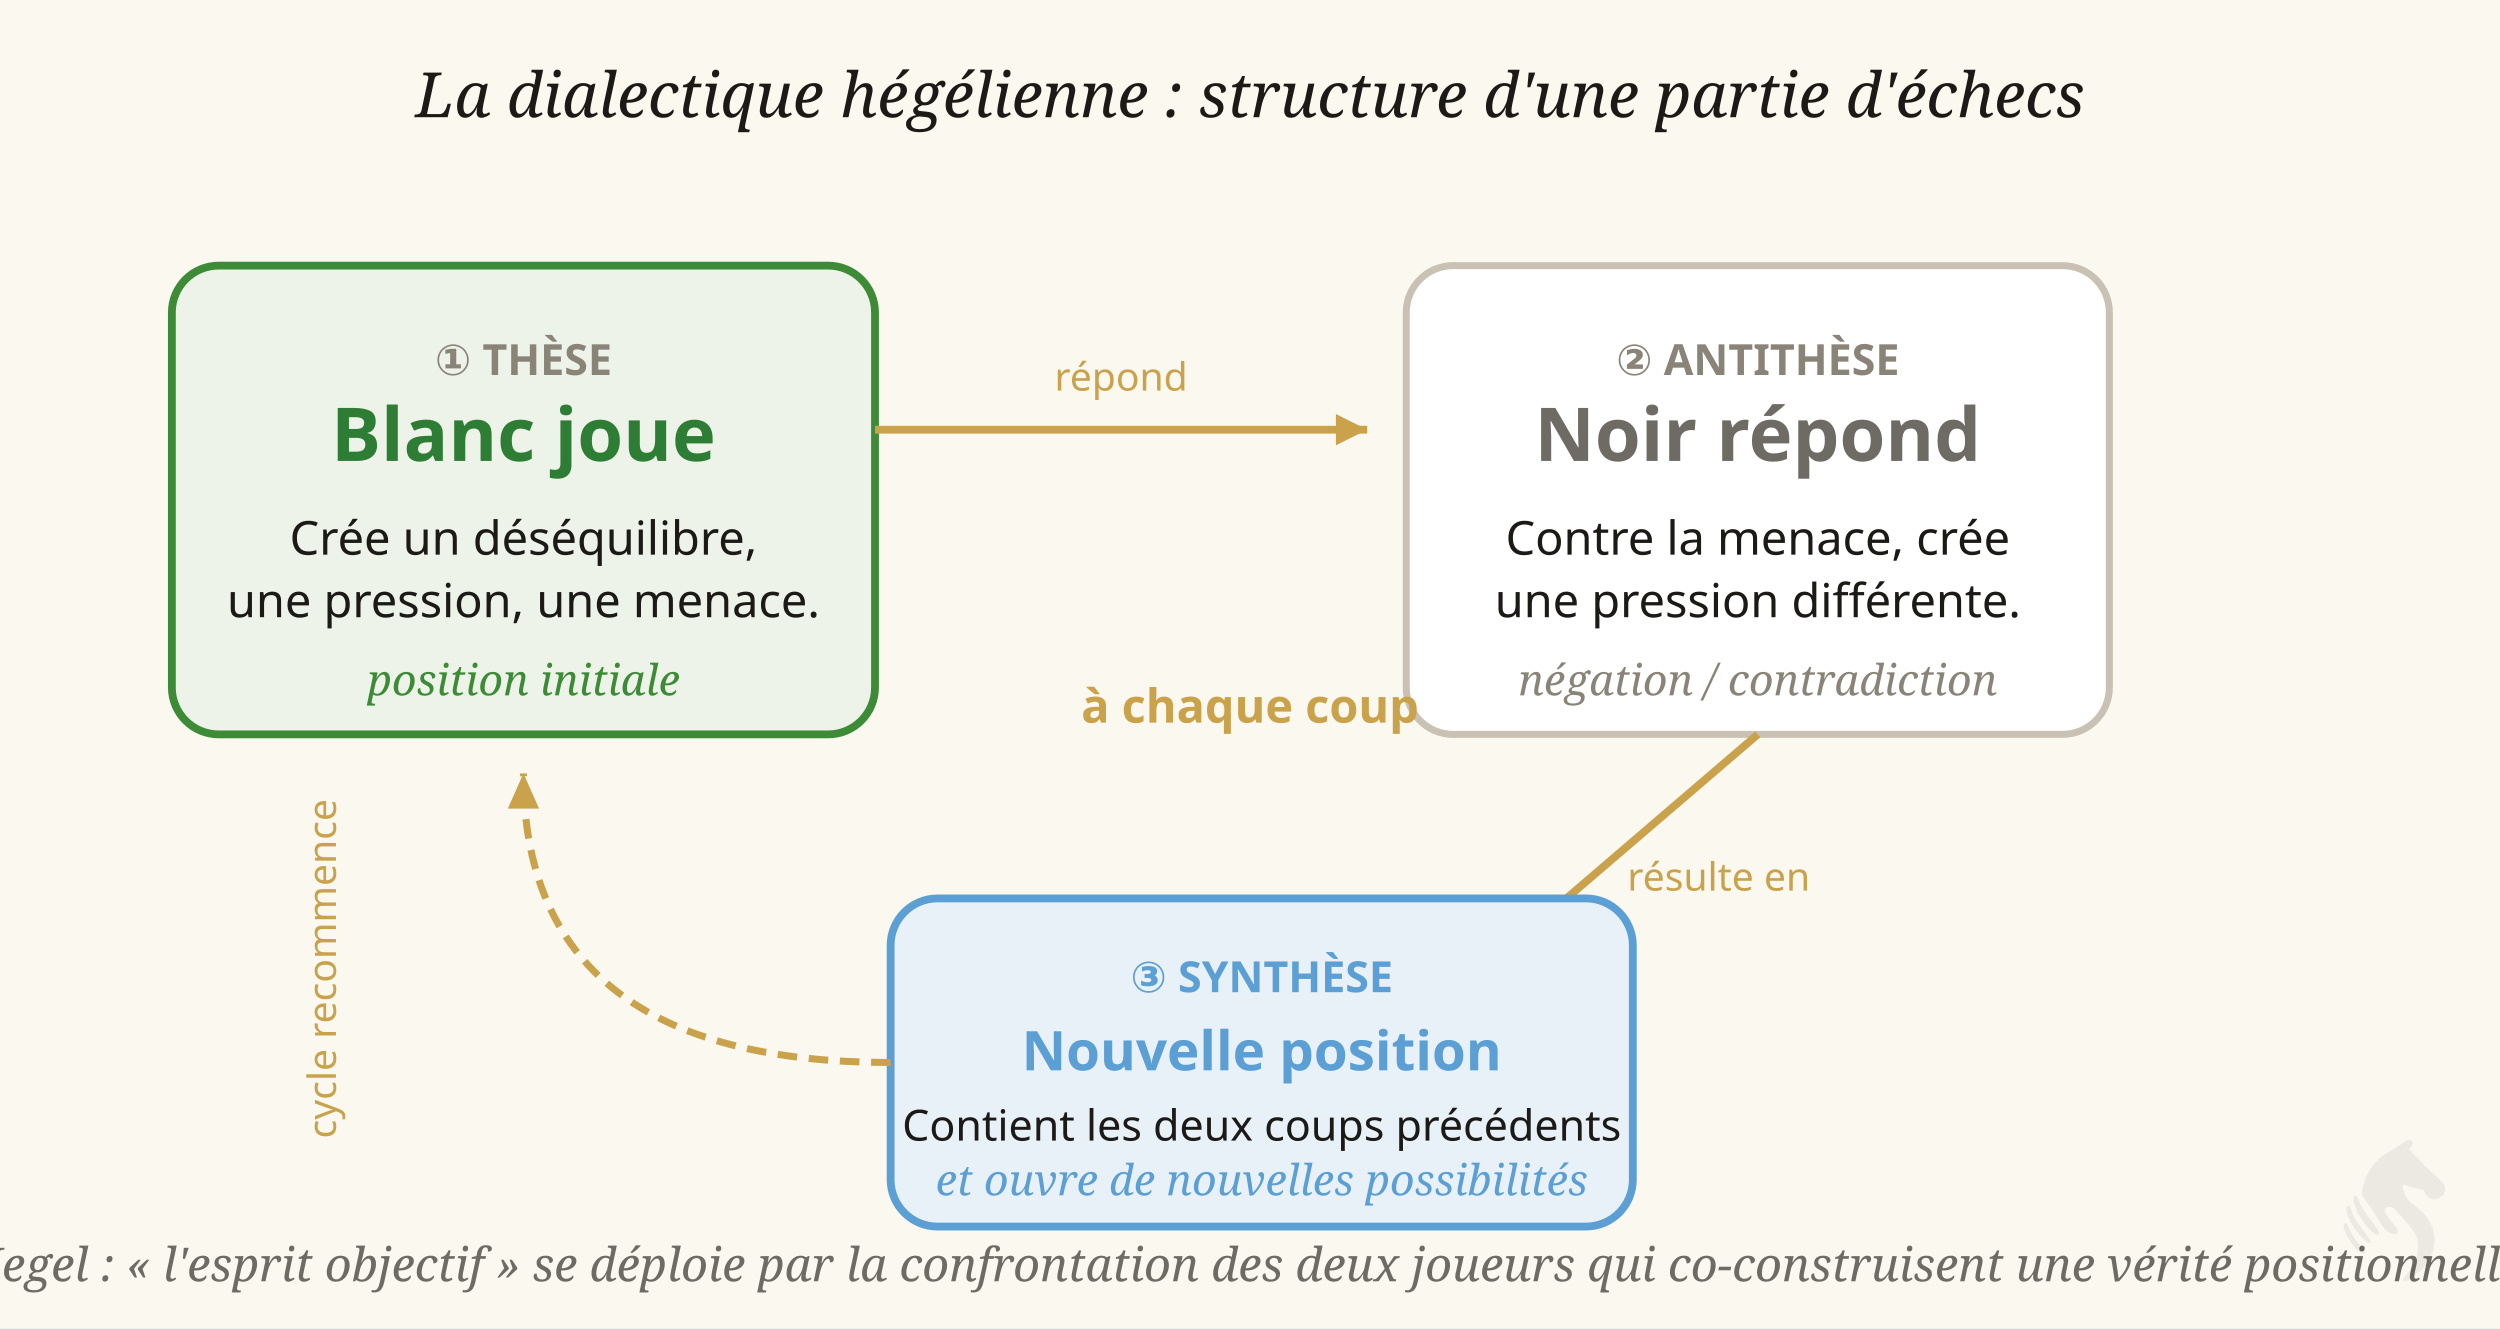
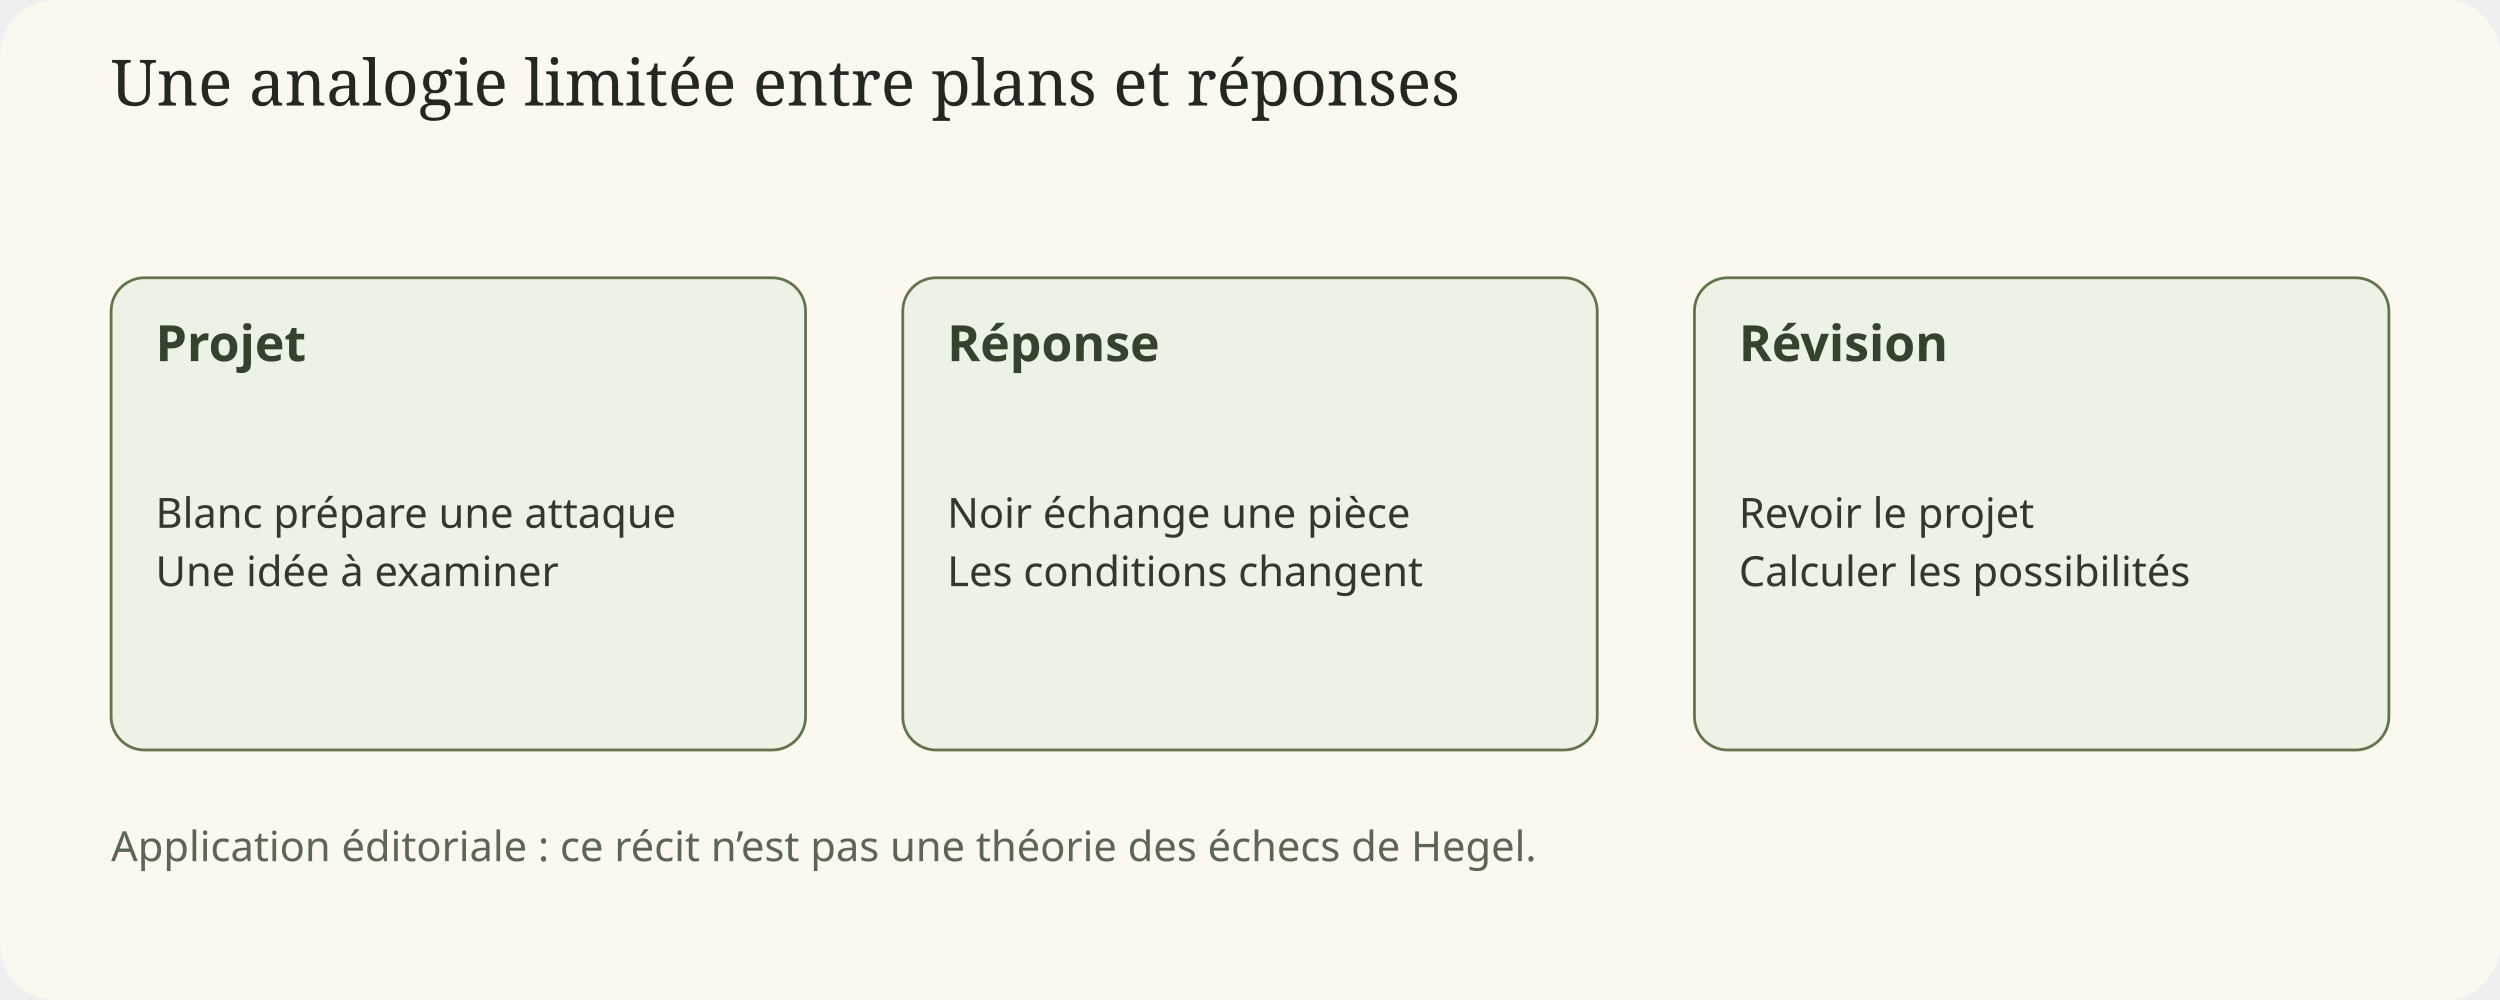
- <svg xmlns="http://www.w3.org/2000/svg" width="640" height="340" viewBox="0 0 640 340" role="img" aria-labelledby="ep2">
-   <rect width="640" height="340" fill="#faf8ef" />
-   <text x="320" y="30" text-anchor="middle" font-family="Georgia, serif" font-size="16" font-style="italic" fill="#1c1a16">La dialectique hégélienne : structure d'une partie d'échecs</text>
-   <rect x="44" y="68" width="180" height="120" rx="12" fill="#eef3e9" stroke="#3d8b37" stroke-width="2" />
-   <text x="134" y="96" text-anchor="middle" font-family="system-ui, sans-serif" font-size="11" font-weight="700" fill="#8a8478">① THÈSE</text>
-   <text x="134" y="118" text-anchor="middle" font-family="system-ui, sans-serif" font-size="19" font-weight="800" fill="#2e7d34">Blanc joue</text>
-   <text x="134" y="142" text-anchor="middle" font-family="system-ui, sans-serif" font-size="12" fill="#1c1a16">Crée un déséquilibre,</text>
-   <text x="134" y="158" text-anchor="middle" font-family="system-ui, sans-serif" font-size="12" fill="#1c1a16">une pression, une menace.</text>
-   <text x="134" y="178" text-anchor="middle" font-family="Georgia, serif" font-size="11" font-style="italic" fill="#3d8b37">position initiale</text>
-   <line x1="224" y1="110" x2="350" y2="110" stroke="#c9a24b" stroke-width="2" />
-   <polygon points="350,110 342,106 342,114" fill="#c9a24b" />
-   <text x="287" y="100" text-anchor="middle" font-family="system-ui, sans-serif" font-size="10" fill="#c9a24b">répond</text>
-   <rect x="360" y="68" width="180" height="120" rx="12" fill="#fff" stroke="#c9c2b4" stroke-width="1.8" />
-   <text x="450" y="96" text-anchor="middle" font-family="system-ui, sans-serif" font-size="11" font-weight="700" fill="#8a8478">② ANTITHÈSE</text>
-   <text x="450" y="118" text-anchor="middle" font-family="system-ui, sans-serif" font-size="19" font-weight="800" fill="#6e6a64">Noir répond</text>
-   <text x="450" y="142" text-anchor="middle" font-family="system-ui, sans-serif" font-size="12" fill="#1c1a16">Contre la menace, crée</text>
-   <text x="450" y="158" text-anchor="middle" font-family="system-ui, sans-serif" font-size="12" fill="#1c1a16">une pression différente.</text>
-   <text x="450" y="178" text-anchor="middle" font-family="Georgia, serif" font-size="11" font-style="italic" fill="#8a8478">négation / contradiction</text>
-   <line x1="450" y1="188" x2="380" y2="248" stroke="#c9a24b" stroke-width="2" />
-   <polygon points="380,248 382,238 390,244" fill="#c9a24b" />
-   <text x="440" y="228" text-anchor="middle" font-family="system-ui, sans-serif" font-size="10" fill="#c9a24b">résulte en</text>
-   <rect x="228" y="230" width="190" height="84" rx="12" fill="#e8f1f8" stroke="#5b9fd4" stroke-width="2" />
-   <text x="323" y="254" text-anchor="middle" font-family="system-ui, sans-serif" font-size="11" font-weight="700" fill="#5b9fd4">③ SYNTHÈSE</text>
-   <text x="323" y="274" text-anchor="middle" font-family="system-ui, sans-serif" font-size="14" font-weight="700" fill="#5b9fd4">Nouvelle position</text>
-   <text x="323" y="292" text-anchor="middle" font-family="system-ui, sans-serif" font-size="11" fill="#1c1a16">Contient les deux coups précédents</text>
-   <text x="323" y="306" text-anchor="middle" font-family="Georgia, serif" font-size="11" font-style="italic" fill="#5b9fd4">et ouvre de nouvelles possibilités</text>
-   <path d="M228,272 Q134,272 134,198" fill="none" stroke="#c9a24b" stroke-width="1.8" stroke-dasharray="5 3" />
-   <polygon points="134,198 130,207 138,207" fill="#c9a24b" />
-   <text x="86" y="248" text-anchor="middle" font-family="system-ui, sans-serif" font-size="10" fill="#c9a24b" transform="rotate(-90 86 248)">cycle recommence</text>
-   <text x="320" y="185" text-anchor="middle" font-family="system-ui, sans-serif" font-size="12" font-weight="700" fill="#c9a24b">à chaque coup</text>
-   <text x="320" y="328" text-anchor="middle" font-family="Georgia, serif" font-size="12" font-style="italic" fill="#6e6a64">Hegel : « l'esprit objectif » se déploie par la confrontation des deux joueurs qui co-construisent une vérité positionnelle.</text>
-   <g id="wm" opacity="0.07" transform="translate(600.0,291.9) scale(0.0416)" aria-hidden="true">
-     <g fill="#1e1e1e" fill-rule="evenodd">
-       <path d="M411.5-.5h-16a76 76 0 0 0-24.5 12q-.62-.7-1.5-1l-2 4a4 4 0 0 1-1.5-1 7 7 0 0 1-2.5 3.5 253 253 0 0 0-17 13q-1.42.93-2.5-.5-5.2 7.95-14.5 9a9.4 9.4 0 0 1-4 6q2.3.02 1.5 2A461 461 0 0 1 278.5 73q-13.2 7.95-26 16.5-1.59-1.38 0-3-2.35.35-4 2 .9.98 2 2-92.12 67.08-125.5 177a1316 1316 0 0 0-10 44 51.2 51.2 0 0 0 4.5 31q.1 3.33-2 1l4.5 11q1-2 2 0l5 10 1-1q6 10.95 13 21a651 651 0 0 1 18.5 25 3.4 3.4 0 0 1 1.5-3q21.52 33 43 66 .3 3.4-2.5 1v2a1542 1542 0 0 1 21 32q1 0 1 1a319 319 0 0 0 25 35 160 160 0 0 0 27 25 3.1 3.1 0 0 1 1-3q23.18 14.62 49 5.5 5-2.83 4-8.5-.15-4.6-1.5-9a618 618 0 0 0-55.5-73.5q3-.91 5 1.5a23.5 23.5 0 0 0-7-9q.63 2.4 2 4.5-.17 2.58-1.5.5a364 364 0 0 1-17.5-26.5 50 50 0 0 1-4.5-22.5q.9-4.71 3-9 .63 1.88 2.5 2a7 7 0 0 1 2-3q9.28-8.1 22-8a86 86 0 0 1 23 4.5 11 11 0 0 1 3 4.5q2.58-1.75 5 .5l21.5 23.5q.74 1.95.5 4 3.56 1 6 4a1094 1094 0 0 0 30 34.5l-1 1q3.7 2.7 7.5 5.5a23 23 0 0 1 2 5l5 3a22 22 0 0 0 5.5 8 11.5 11.5 0 0 0 4 4 3.9 3.9 0 0 0-2-3.5q1.7-1.12 3 .5a705 705 0 0 1 42 57.5q-.65 1.46-2 1.5a169 169 0 0 1 10 19 3.8 3.8 0 0 0-.5 4q1 2 2 0 1.4 2.05 2.5 4-.25-2.55.5-5a185 185 0 0 1 11 83q-1 2-2 0a9 9 0 0 0-1.5-4v9a2.3 2.3 0 0 0 1.5-1q.75 10.55-1 21a337 337 0 0 1-18 56l-2.5 3q-1.2-.69-1-2a36 36 0 0 0-4 7 5.2 5.2 0 0 0 3.5-4 4.3 4.3 0 0 1 0 4 350 350 0 0 1-33 52 1108 1108 0 0 1-30 35q-7.17 20.32 13.5 14.5a34 34 0 0 1 6-3 1496 1496 0 0 1 54-37 942 942 0 0 0 29-27q1.25-1.03 2 .5a11 11 0 0 0-3 4q1.35-1.65 2.5 0a29 29 0 0 1 4.5-6 40 40 0 0 0 9-10.5l6-4-1-1a25 25 0 0 1 8.5-7.5q-1.47-2.67 1-5 .22 4.17 2.5 1.5-1.94-3.13 2-4l-1-1q1.48-3.25 4-5.5a8 8 0 0 0-3-1q37.8-53.63 47.5-119 8.4-83.08-38-152a364 364 0 0 0-28-35q-1.03-1.25.5-2 3.58 2.23 2-1l-4-2a5 5 0 0 1-3-.5 484 484 0 0 0-70-58q-.7-.62-1-1.5 1.05-.43 2-1v-3a6 6 0 0 1-5-2q-.66-.1-1 .5 3.72 2.61 0 3-34.57-32.88-46-79.5.2-2.3 2-3v-4q-1.94 5.58-3.5 0-1-9 0-18 2.16-6.4 8.5-8a78 78 0 0 1 22 7.5 403 403 0 0 0 66 18l9 3q-2.45.75-5 .5-1.59 1.6 0 3a16 16 0 0 1 6.5-1 7.3 7.3 0 0 1 2 3q1.38-2.6 3.5-2-1.1-2.32-4-2.5 15.09-2.3 25.5 8.5 5.35 10.23 10 21 12.95 20.94 36.5 28.5-1.88.63-2 2.5a30 30 0 0 0 12.5 3q4.43-.1 8-2 3.2 3.87 5.5-1 1.2.69 1 2a39 39 0 0 0 4.5-2l1 1q.69-1.87-1.5-2.5a12 12 0 0 0 7-3q1.88-1.1 3 .5 2.22-3.62 6-2a8.7 8.7 0 0 1 3-4 41 41 0 0 1 12-6.5l-2-1 5.5-3.5q.62.7 1.5 1 1.82-1.15 0-2.5 1.42-.93 2.5.5a5.8 5.8 0 0 1 .5-4 39 39 0 0 1 6-4.5q-1.55-2.25.5-4.5 3.25-3.5 5-8 1.38-.64 2.5-1-.8-1.05-2-1.5 1.85-5.82 3-11.5v-10h-1q-.85 6-2.5 12-.16-4.46.5-9a63 63 0 0 0-12.5-31 478 478 0 0 0-45.5-44.5q3.06.72 6 2.5-3.15-3.9-7-7.5l1-1q-1.4-1.05-2 .5 1.77 2.4-.5 4a781 781 0 0 1-67.5-65.5l1-.5a29 29 0 0 0 7 6 93 93 0 0 0-14-15 24.5 24.5 0 0 0-9-9.5l1-1a44 44 0 0 0-7-4.5q1.44 2.2 3.5 4 1 1.5 0 3l-72-76q-5.34-7.85 1.5-14.5 1.98-.8 2 1.5a69 69 0 0 1 6-3.5q-1.95-1.94 0-3.5a31 31 0 0 0 6-12q2.05.24 4-.5a79 79 0 0 0-1.5-17.5 94 94 0 0 0-5-10l-1 1a87 87 0 0 0-5.5-3" />
-       <path d="M325.5 44.5q-3.85 1.03-7 3.5a4.2 4.2 0 0 1-4.5-.5q-2.75 2.49-3.5 6-6.97 2.94-14 6-6.75 3.75-13.5 8-.62-.7-1.5-1a37.6 37.6 0 0 1-17 10.5 263 263 0 0 0-12 9.5q-1.59 1.62 0 3 12.8-8.55 26-16.5A461 461 0 0 0 327 46.5q.8-1.98-1.5-2m148 86-21-24a209 209 0 0 1-21-21.5l-8.5-8.5q-4.8-3.3-6-9-9.1-4.3-11.5-13a13 13 0 0 0 3-6q-.02-2.3-2-1.5-6.84 6.65-1.5 14.5l72 76q1-1.5 0-3a20 20 0 0 1-3.5-4m89 86a198 198 0 0 0-17.5-15q.4-2.17-.5-4-3.63-1.2-7-3a26 26 0 0 0-6-6 430 430 0 0 1-27-27.5 2.4 2.4 0 0 0-2-.5 29 29 0 0 1-7-6l-1 .5a781 781 0 0 0 67.5 65.5q2.27-1.6.5-4m-314-128a247 247 0 0 0-42 35.5 14.5 14.5 0 0 1-5 4l1 1a9.3 9.3 0 0 1-6 2.5 76 76 0 0 1-16 20q.3.88 1 1.5a9.4 9.4 0 0 0-5.5 6.5q-1-2-2 0-.93 1.42.5 2.5a25 25 0 0 0-6.5 8.5q-1.6 1.05-3.5 1.5 1.21.45 2 1.5a43 43 0 0 0-7 10 352 352 0 0 0-19.5 37 2.9 2.9 0 0 1-2.5 1 3.3 3.3 0 0 0 2 1.5 47 47 0 0 1-3.5 5.5l-12 34q-.98-1.8-1.5 0 1.4 1.9.5 4a33 33 0 0 1-3.5 5.5q.78.84 1 2a212 212 0 0 0-10 49.5 36 36 0 0 0 7 20q2.1 2.33 2-1a51.2 51.2 0 0 1-4.5-31 1316 1316 0 0 1 10-44q33.38-109.92 125.5-177-1.1-1.02-2-2m376 206q-.5-10.25-5-19.5 1.5-4.37-1.5-.5l-6.5-11q-5.55-3.6-7.5-10l-1 1q-3.75-5.75-9.5-9.5l1-1a850 850 0 0 0-9-7q1.14-2.04-1.5-3.5-1.08 1.43-2.5.5-2.84-1.65-2-4a5 5 0 0 0-3-.5 5 5 0 0 0-.5-3l-1 1a7 7 0 0 0-4.5-3 21 21 0 0 0-6-2.5 478 478 0 0 1 45.5 44.5 63 63 0 0 1 12.5 31q-.66 4.54-.5 9 1.65-6 2.5-12m-259 3v-1q-2.22-5.79 1-11.5l-2-2a67 67 0 0 0 1.5-5.5q.93 7.1 3.5 1-2.43-3.37 2-4a4.3 4.3 0 0 1 2.5 3q.45-1.21 1.5-2 2.3.75 4 2a326 326 0 0 1 28 10.5q11.4 3.22 23 6 1.05 1.6 1.5 3.5 1-4 2 0 1.08-1.43 2.5-.5-1.81 1.35 0 2.5 3.25-.47 7-2 1.85.03 3 1 5.83.22 11 2h5q2.55.25 5-.5l-9-3a403 403 0 0 1-66-18 78 78 0 0 0-22-7.5q-6.34 1.6-8.5 8-1 9 0 18 1.56 5.58 3.5 0m109 6a4.7 4.7 0 0 1 4 3q3.6-3.98 6 1l1-2 4 2a65 65 0 0 1 7.5 10q1.1 3.55 2.5 7-1.77 2.95 2 4 13.35 23.91 39 33 .12-1.87 2-2.5-23.55-7.56-36.5-28.5a305 305 0 0 0-10-21q-10.41-10.8-25.5-8.5 2.9.18 4 2.5m-410 86a9 9 0 0 0 1.5-4 310 310 0 0 0 37.5 86q-1.1 1.02-2 2a40 40 0 0 0 8.5 12 139 139 0 0 0 15 21q2.31 2.97 1.5 6 5.9 1.14 7.5 7 5.7 2.47 5 8 3.8 1.06 6.5 4 20.24 25.5 46 45.5a39 39 0 0 0 20 5 46 46 0 0 1 9-7.5 818 818 0 0 1-10-21.5q1.43-1.08.5-2.5a27 27 0 0 1-3.5-2 185 185 0 0 0-16-23.5q1.43-1.08.5-2.5a13.3 13.3 0 0 1-5.5-5 617 617 0 0 0-22.5-29v-4l-1 1a13 13 0 0 1-4.5-6 11.5 11.5 0 0 1-4-4q-.03 2.3-2 1.5A471 471 0 0 1 97 390.5q-1.8-3.04-.5-6 1.02.54 2 1a9 9 0 0 0-2-4.5q3.83-2.28-1-2.5a597 597 0 0 1-7-18.5l2-1a3.3 3.3 0 0 1-2-3.5 3.1 3.1 0 0 1-3-1q-7.35-19.46-24-8 1.03 2.34-.5 5a97 97 0 0 0 3.5 38" />
-       <path d="M365.5 301.5q-1.8.7-2 3 11.43 46.62 46 79.5 3.72-.39 0-3 .34-.6 1-.5-2.4-2.22-5-4.5l2-2q-2.45-.75-5-.5a8.4 8.4 0 0 0-.5-4q-1.72 1.44-3-1a28 28 0 0 1-3.5-6q-.5 2-1 0a143 143 0 0 1-18-31q-6.22-11.64-9-27a7 7 0 0 0-2-3m-211 174a45 45 0 0 1-9.5-15q-1 2-2 0a41 41 0 0 0-6-9l-1-5-1 1a989 989 0 0 1-17.5-25.5q.7-.62 1-1.5a7.7 7.7 0 0 1-5-6 163 163 0 0 1-15-29q-.98-.46-2-1-1.3 2.96.5 6a471 471 0 0 0 55.5 86.5q1.97.8 2-1.5m-90-86q-2.05 2.77 1.5 4 3.6 16.25 9.5 30.5-2.48 3.62 2 3.5 3.65 9.3 8 18.5l-1 1a11.4 11.4 0 0 1 6 8q-.7.62-1 1.5a10.5 10.5 0 0 1 3.5 5l1-1a62 62 0 0 0 7.5 13q.9-.98 2-2a310 310 0 0 1-37.5-86 9 9 0 0 1-1.5 4m48 210a3.9 3.9 0 0 0-2-3.5q1.7-1.12 3 .5a127 127 0 0 0 39 32q11.3 4.6 8.5-7a147 147 0 0 0-17-32 1467 1467 0 0 0-40-51 554 554 0 0 1-48.5-75l1-1q.84 5.22 6 5a51.6 51.6 0 0 1-11.5-27l-1 2a159 159 0 0 0-11-31 14.3 14.3 0 0 0-10.5-8q-3.2.01-6 1.5-2.85 3.45-6 6.5-.87 16.85 3 33.5a3.6 3.6 0 0 1-2 2q1.38.56 2.5 1.5 3.15 9.81 6.5 19.5-1.21.45-2 1.5a29 29 0 0 0 5.5 7A256 256 0 0 0 55.5 525l-2 1a6.4 6.4 0 0 0 4 1.5 332 332 0 0 0 38.5 53l3.5 5.5-1 1q1.9 1.67 3.5.5a36 36 0 0 0 10.5 12m303-214q-.95.57-2 1 .3.88 1 1.5a484 484 0 0 1 70 58q1.42.72 3 .5a43 43 0 0 0-10-12.5l1-1q-2.66 1.47-5-1a36 36 0 0 0-10-10q1.81-1.35 0-2.5a8 8 0 0 1-3.5 0q-4.57-5.7-10-8a13 13 0 0 0-6.5-5.5 11.5 11.5 0 0 1-3.5-4.5q-.62.7-1.5 1a17.7 17.7 0 0 0-8-5.5q-2.84-1.65-2-4-7.47-2.25-13-7.5m-254 24a526 526 0 0 1 23.5 37 55 55 0 0 1 9 15l1-1a65 65 0 0 0 8.5 13q2.8 2.4 2.5-1-21.48-33-43-66a3.4 3.4 0 0 0-1.5 3m111 63q.16-.93 1-1.5a7 7 0 0 1-3.5-2.5 17.5 17.5 0 0 0-5.5-8q3.7-4.18-2.5-5a41 41 0 0 1-7.5-18.5l2-3a7.2 7.2 0 0 1-2-4.5 3.1 3.1 0 0 0 3-1 37 37 0 0 0-1-7q-1.87-.12-2.5-2a36 36 0 0 0-3 9 50 50 0 0 0 4.5 22.5 364 364 0 0 0 17.5 26.5q1.33 2.08 1.5-.5-1.37-2.1-2-4.5m-272 45v19q2.55 12.15 7 24 15.37 37.49 37 68a54 54 0 0 0 9 12.5q-1.58 2.58 2 3l-1 1 5.5 4.5a82 82 0 0 0 9 12q6.5 6.26 12.5 13 9.5 6.75 17.5 15l1-1q4.56 3.52 9 7l1-2a89 89 0 0 0 13.5 3.5q13.85-4.6 6.5-17.5-1.73 1.44-3-1a307 307 0 0 1-13.5-16 16 16 0 0 0-6-5.5q1.43-1.08.5-2.5a27.2 27.2 0 0 1-12.5-15 3.1 3.1 0 0 1-3-1q-7.5-10.25-15.5-20-.93-1.42.5-2.5a16 16 0 0 1-6-5.5 880 880 0 0 1-19-29.5q.7-.62 1-1.5a8 8 0 0 1-4-4 94 94 0 0 1-12.5-26l-1 1q-3.8-4.62-1.5-10a3.1 3.1 0 0 1-3-1 198 198 0 0 1-7-15.5l1-1a55 55 0 0 1-9-11q-2.85-1.46-6-2l3-1a22 22 0 0 0-9 2 11.4 11.4 0 0 0-4 6.5m277 51a48 48 0 0 0 12 5q-.57 3.66 2 2a5.3 5.3 0 0 1 3.5 3l1-2a45 45 0 0 0 26 0q.45 1.21 1.5 2 1.27-3.4 4-2 1.81-1.15 0-2.5l3-1.5a21 21 0 0 0 3.5-4q1.4-8.23-1.5-16 .3-.88 1-1.5-5.22-1.95-4-7a193 193 0 0 1-18-23.5 16 16 0 0 0-3.5-3q-4.05-7.43-9-12a284 284 0 0 0-14-17q-.75-1.58.5-3a19 19 0 0 1-6-4 4.35 4.35 0 0 0-5-1.5 618 618 0 0 1 55.5 73.5q1.35 4.4 1.5 9 1 5.67-4 8.5-25.82 9.12-49-5.5a3.1 3.1 0 0 0-1 3m115-56a264 264 0 0 1 16 22q-1.7 3.04 1.5 1a494 494 0 0 1 16.5 23l7 10q1.35-.04 2-1.5a705 705 0 0 0-42-57.5q-1.3-1.62-3-.5a3.9 3.9 0 0 1 2 3.5" />
-       <path d="M112.5 599.5q7 9.5 16 17 2 0 2 2 6.9 3.77 11 8.5l13 5.5a5.7 5.7 0 0 0 6 0q2.07 3.94 4 0-3.37-1.23-.5-3 .22-6.86.5-13.5l-3-3.5 3-2.5q-4.58-.9-7.5-4.5a79 79 0 0 0-10.5-16.5q2.67 1.47 5-1a12 12 0 0 1-8.5-3.5 92 92 0 0 0-17.5-23.5l2-1-6.5-4.5a2294 2294 0 0 1-34.5-47q-1 0-1-1-5.27-4.75-4-11.5-2.25-3.25-3.5.5A227 227 0 0 1 61.5 469q.84-.57 1-1.5-5.16.22-6-5l-1 1a554 554 0 0 0 48.5 75 1467 1467 0 0 1 40 51q10.5 14.98 17 32 2.8 11.6-8.5 7a127 127 0 0 1-39-32q-1.3-1.62-3-.5a3.9 3.9 0 0 1 2 3.5m335-4a3349 3349 0 0 1 7.5 35q2.3 19.53.5 39a9 9 0 0 1 1.5 4q1 2 2 0a185 185 0 0 0-11-83q-.75 2.45-.5 5m44-147q1.58 3.23-2 1-1.53.75-.5 2a364 364 0 0 1 28 35q46.4 68.92 38 152-9.7 65.37-47.5 119 1.46.15 3 1a12 12 0 0 0 3.5-6q1.58 1.52 3.5.5-1.16-8.12 7-11-1.6-1.75 1-2.5-.12-8.5 6-14-.81-.1-1-1a3.1 3.1 0 0 1 3-1 5.4 5.4 0 0 1 3-5.5q-1.2-.45-2-1.5a67 67 0 0 0 4.5-10l1 2a9 9 0 0 1 2.5-5l-1-2a6.3 6.3 0 0 1 4-.5 6.5 6.5 0 0 0-3-3 225 225 0 0 1 11-24.5q-.53-1.8-1.5 0-.3-4.51 1-9l1 1a67 67 0 0 0 1.5-13q7.4-.7 1-5a232 232 0 0 0 2-53l.5-5q.57.84 1.5 1a8 8 0 0 0-2.5-5q-6.56-49.08-31.5-89 2.03-1.77-.5-3l-1 1a696 696 0 0 1-17.5-26q-2.18-1.53-1-3.5-3.93-.91-5-4.5-1.26-.5-1-2a69 69 0 0 0-6.5-5q-.69-1.87 1.5-2.5a14 14 0 0 0-4-2.5m-36 230a273 273 0 0 1-13.5 57q-1.4.82-2.5 2 2.69 6.4-4 8.5l2 1a30 30 0 0 0-3 8.5q-.2 1.31 1 2l2.5-3a337 337 0 0 0 18-56 89 89 0 0 0 1-21q-.57.84-1.5 1m-25 84a185 185 0 0 1-24 38l-2.5 6a25 25 0 0 0-6.5 7q-13.95 16.7-28.5 33-1.16 4.05-3.5 7.5-1.35 4.25-1 8a16 16 0 0 1 6 5.5h14a20 20 0 0 1 10-3.5q1.71-1.12 0-2.5a81 81 0 0 0 18.5-12q.62.7 1.5 1a71 71 0 0 1 2-4q1-2 2 0 1.7-4.54 4.5-1a38 38 0 0 1 4.5-6.5 189 189 0 0 0 30.5-23.5q4.55 3.9 4-3a4.6 4.6 0 0 1 4.5-2v-3a5 5 0 0 0 3-.5 41 41 0 0 1 3-5.5 11 11 0 0 1 3-4q-.75-1.53-2-.5a942 942 0 0 1-29 27 1496 1496 0 0 0-54 37 34 34 0 0 0-6 3q-20.67 5.82-13.5-14.5a1108 1108 0 0 0 30-35 350 350 0 0 0 33-52 4.3 4.3 0 0 0 0-4 5.2 5.2 0 0 1-3.5 4" />
-     </g>
-   </g>
+ <svg xmlns="http://www.w3.org/2000/svg" viewBox="0 0 900 360" role="img" aria-labelledby="titre">
+   <rect width="900" height="360" rx="20" fill="#faf8ef" />
+   <text x="40" y="38" font-family="Georgia,serif" font-size="23" fill="#252820">Une analogie limitée entre plans et réponses</text>
+   <rect x="40" y="100" width="250" height="170" rx="12" fill="#edf2e7" stroke="#64734b" />
+   <text x="56" y="130" font-family="system-ui,sans-serif" font-size="18" font-weight="600" fill="#33432c">Projet</text>
+   <text x="56" y="190" font-family="system-ui,sans-serif" font-size="15" fill="#33382e">Blanc prépare une attaque</text>
+   <text x="56" y="211" font-family="system-ui,sans-serif" font-size="15" fill="#33382e">Une idée à examiner</text>
+   <rect x="325" y="100" width="250" height="170" rx="12" fill="#edf2e7" stroke="#64734b" />
+   <text x="341" y="130" font-family="system-ui,sans-serif" font-size="18" font-weight="600" fill="#33432c">Réponse</text>
+   <text x="341" y="190" font-family="system-ui,sans-serif" font-size="15" fill="#33382e">Noir échange une pièce</text>
+   <text x="341" y="211" font-family="system-ui,sans-serif" font-size="15" fill="#33382e">Les conditions changent</text>
+   <rect x="610" y="100" width="250" height="170" rx="12" fill="#edf2e7" stroke="#64734b" />
+   <text x="626" y="130" font-family="system-ui,sans-serif" font-size="18" font-weight="600" fill="#33432c">Révision</text>
+   <text x="626" y="190" font-family="system-ui,sans-serif" font-size="15" fill="#33382e">Revoir le projet</text>
+   <text x="626" y="211" font-family="system-ui,sans-serif" font-size="15" fill="#33382e">Calculer les possibilités</text>
+   <text x="40" y="310" font-family="system-ui,sans-serif" font-size="15" fill="#5d6555">Application éditoriale : ce récit n’est pas une théorie des échecs de Hegel.</text>
</svg>
